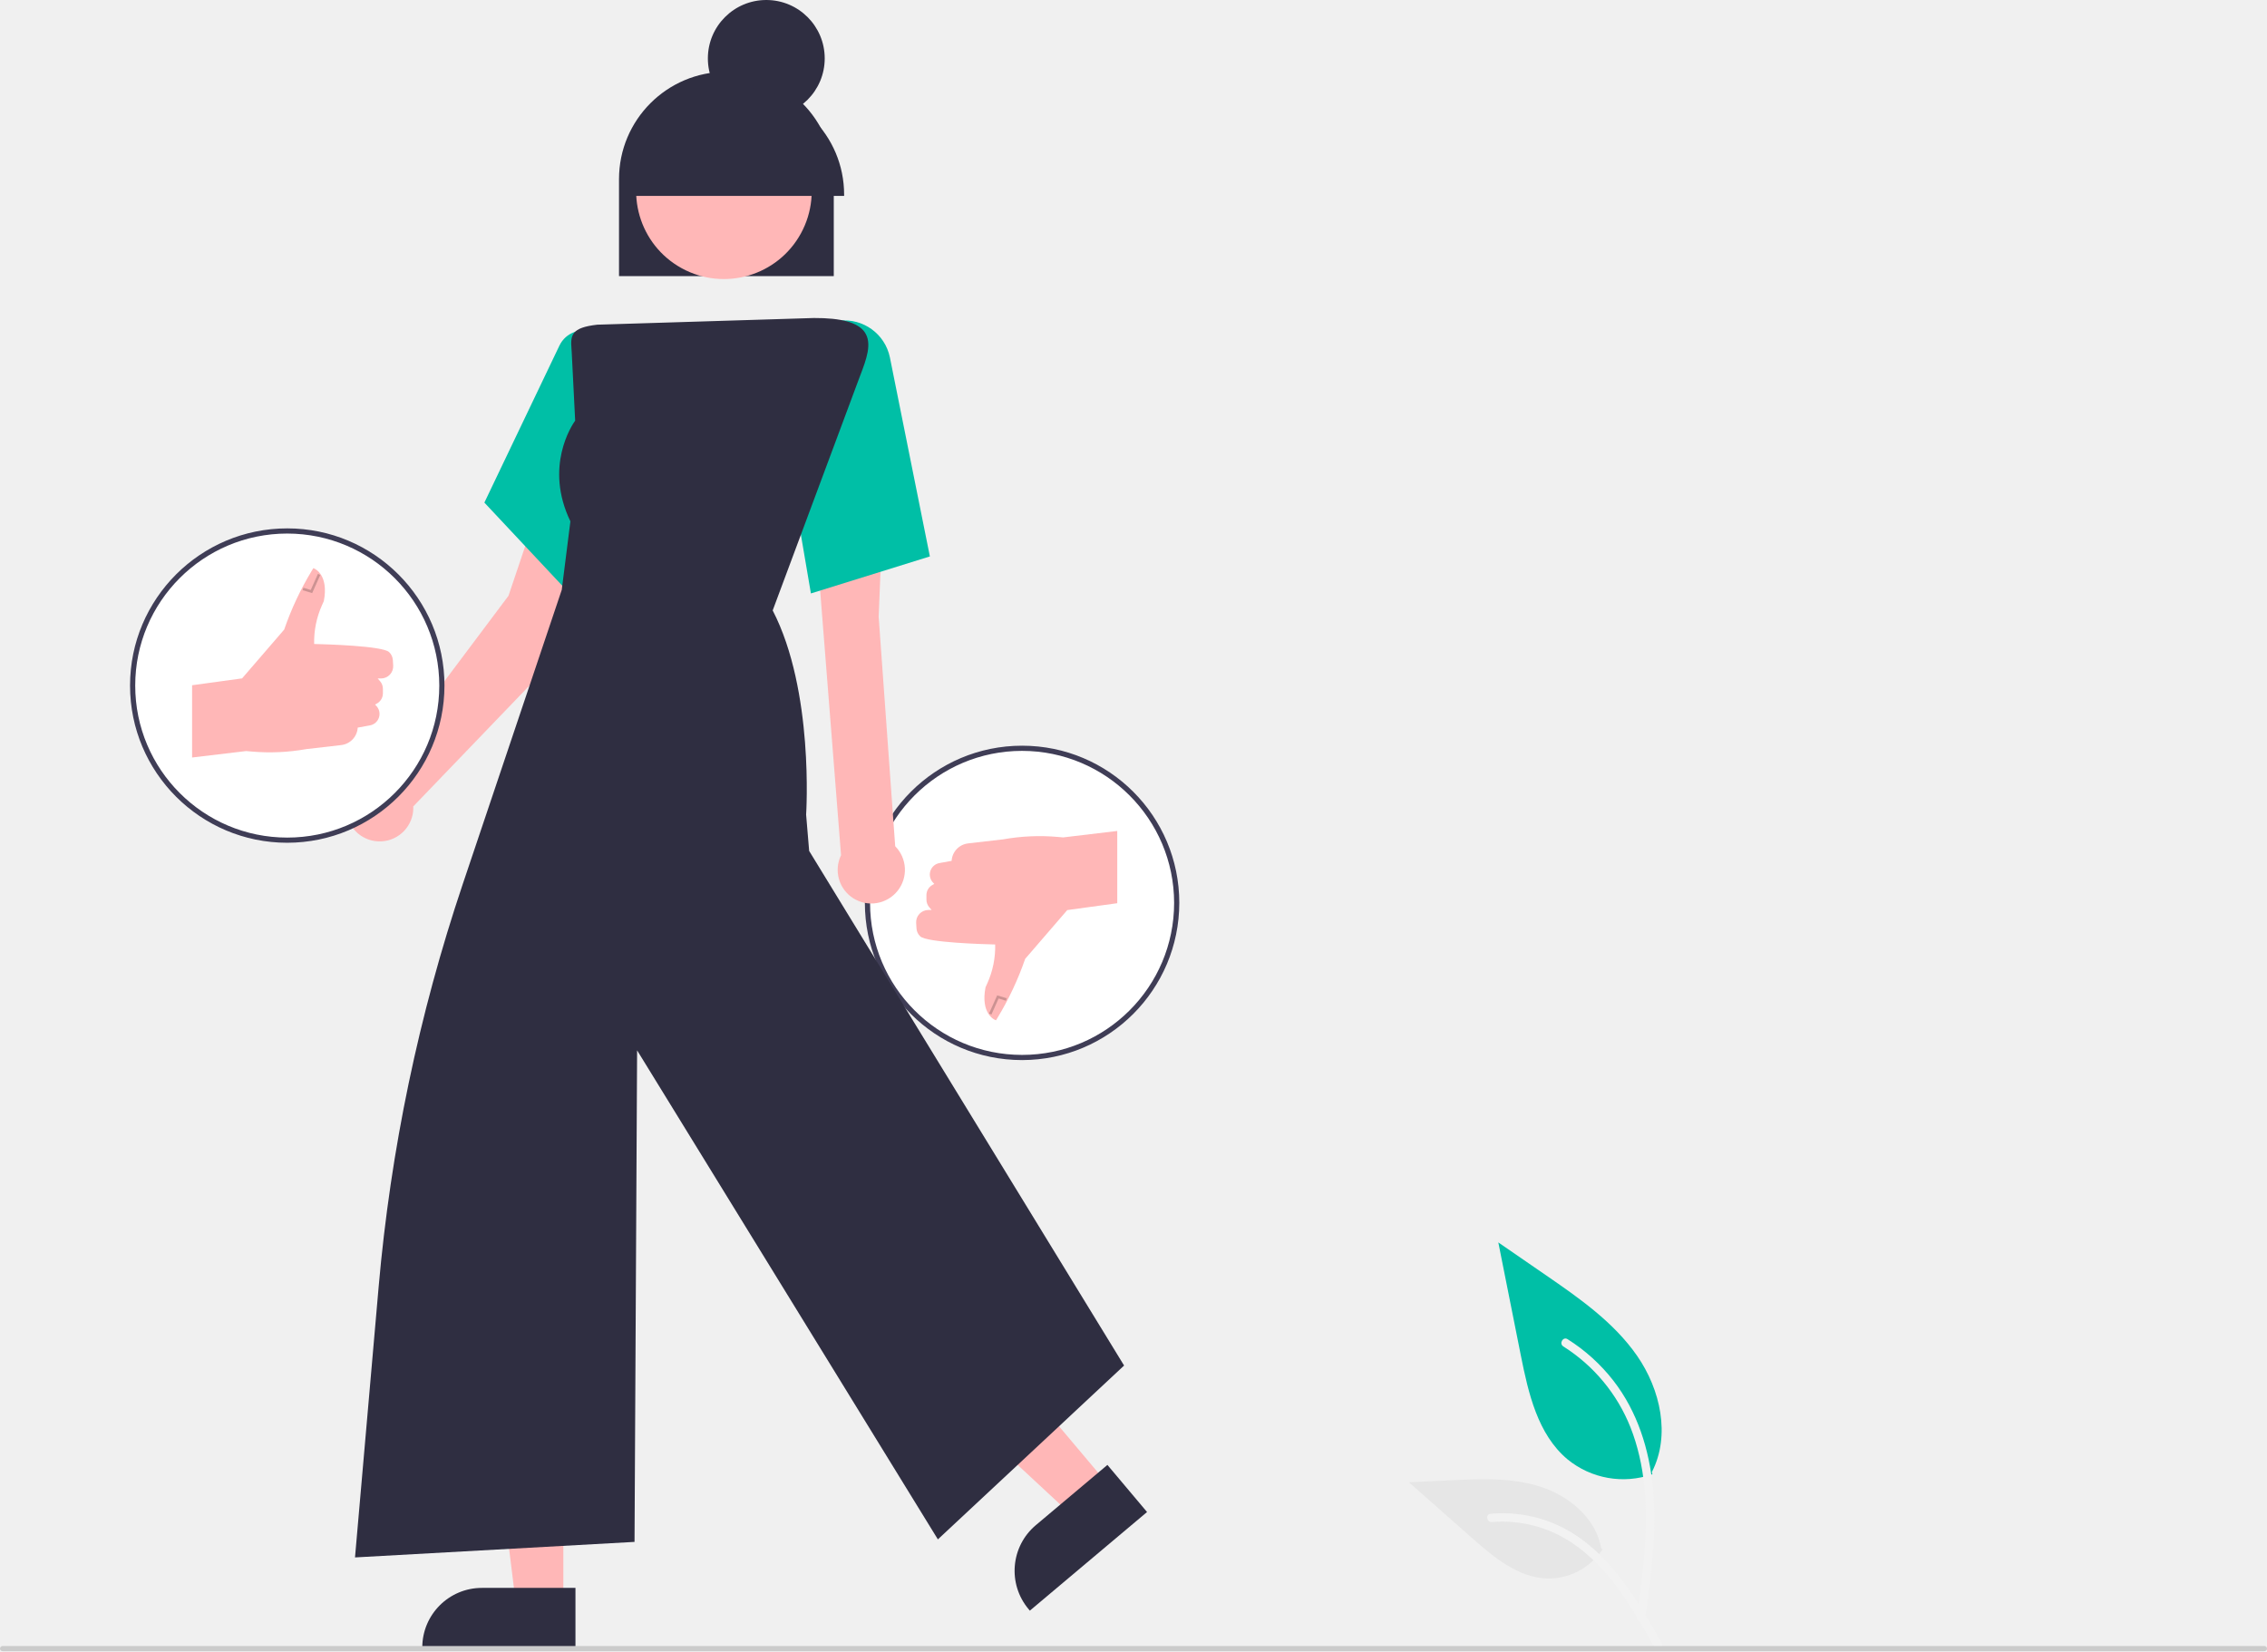
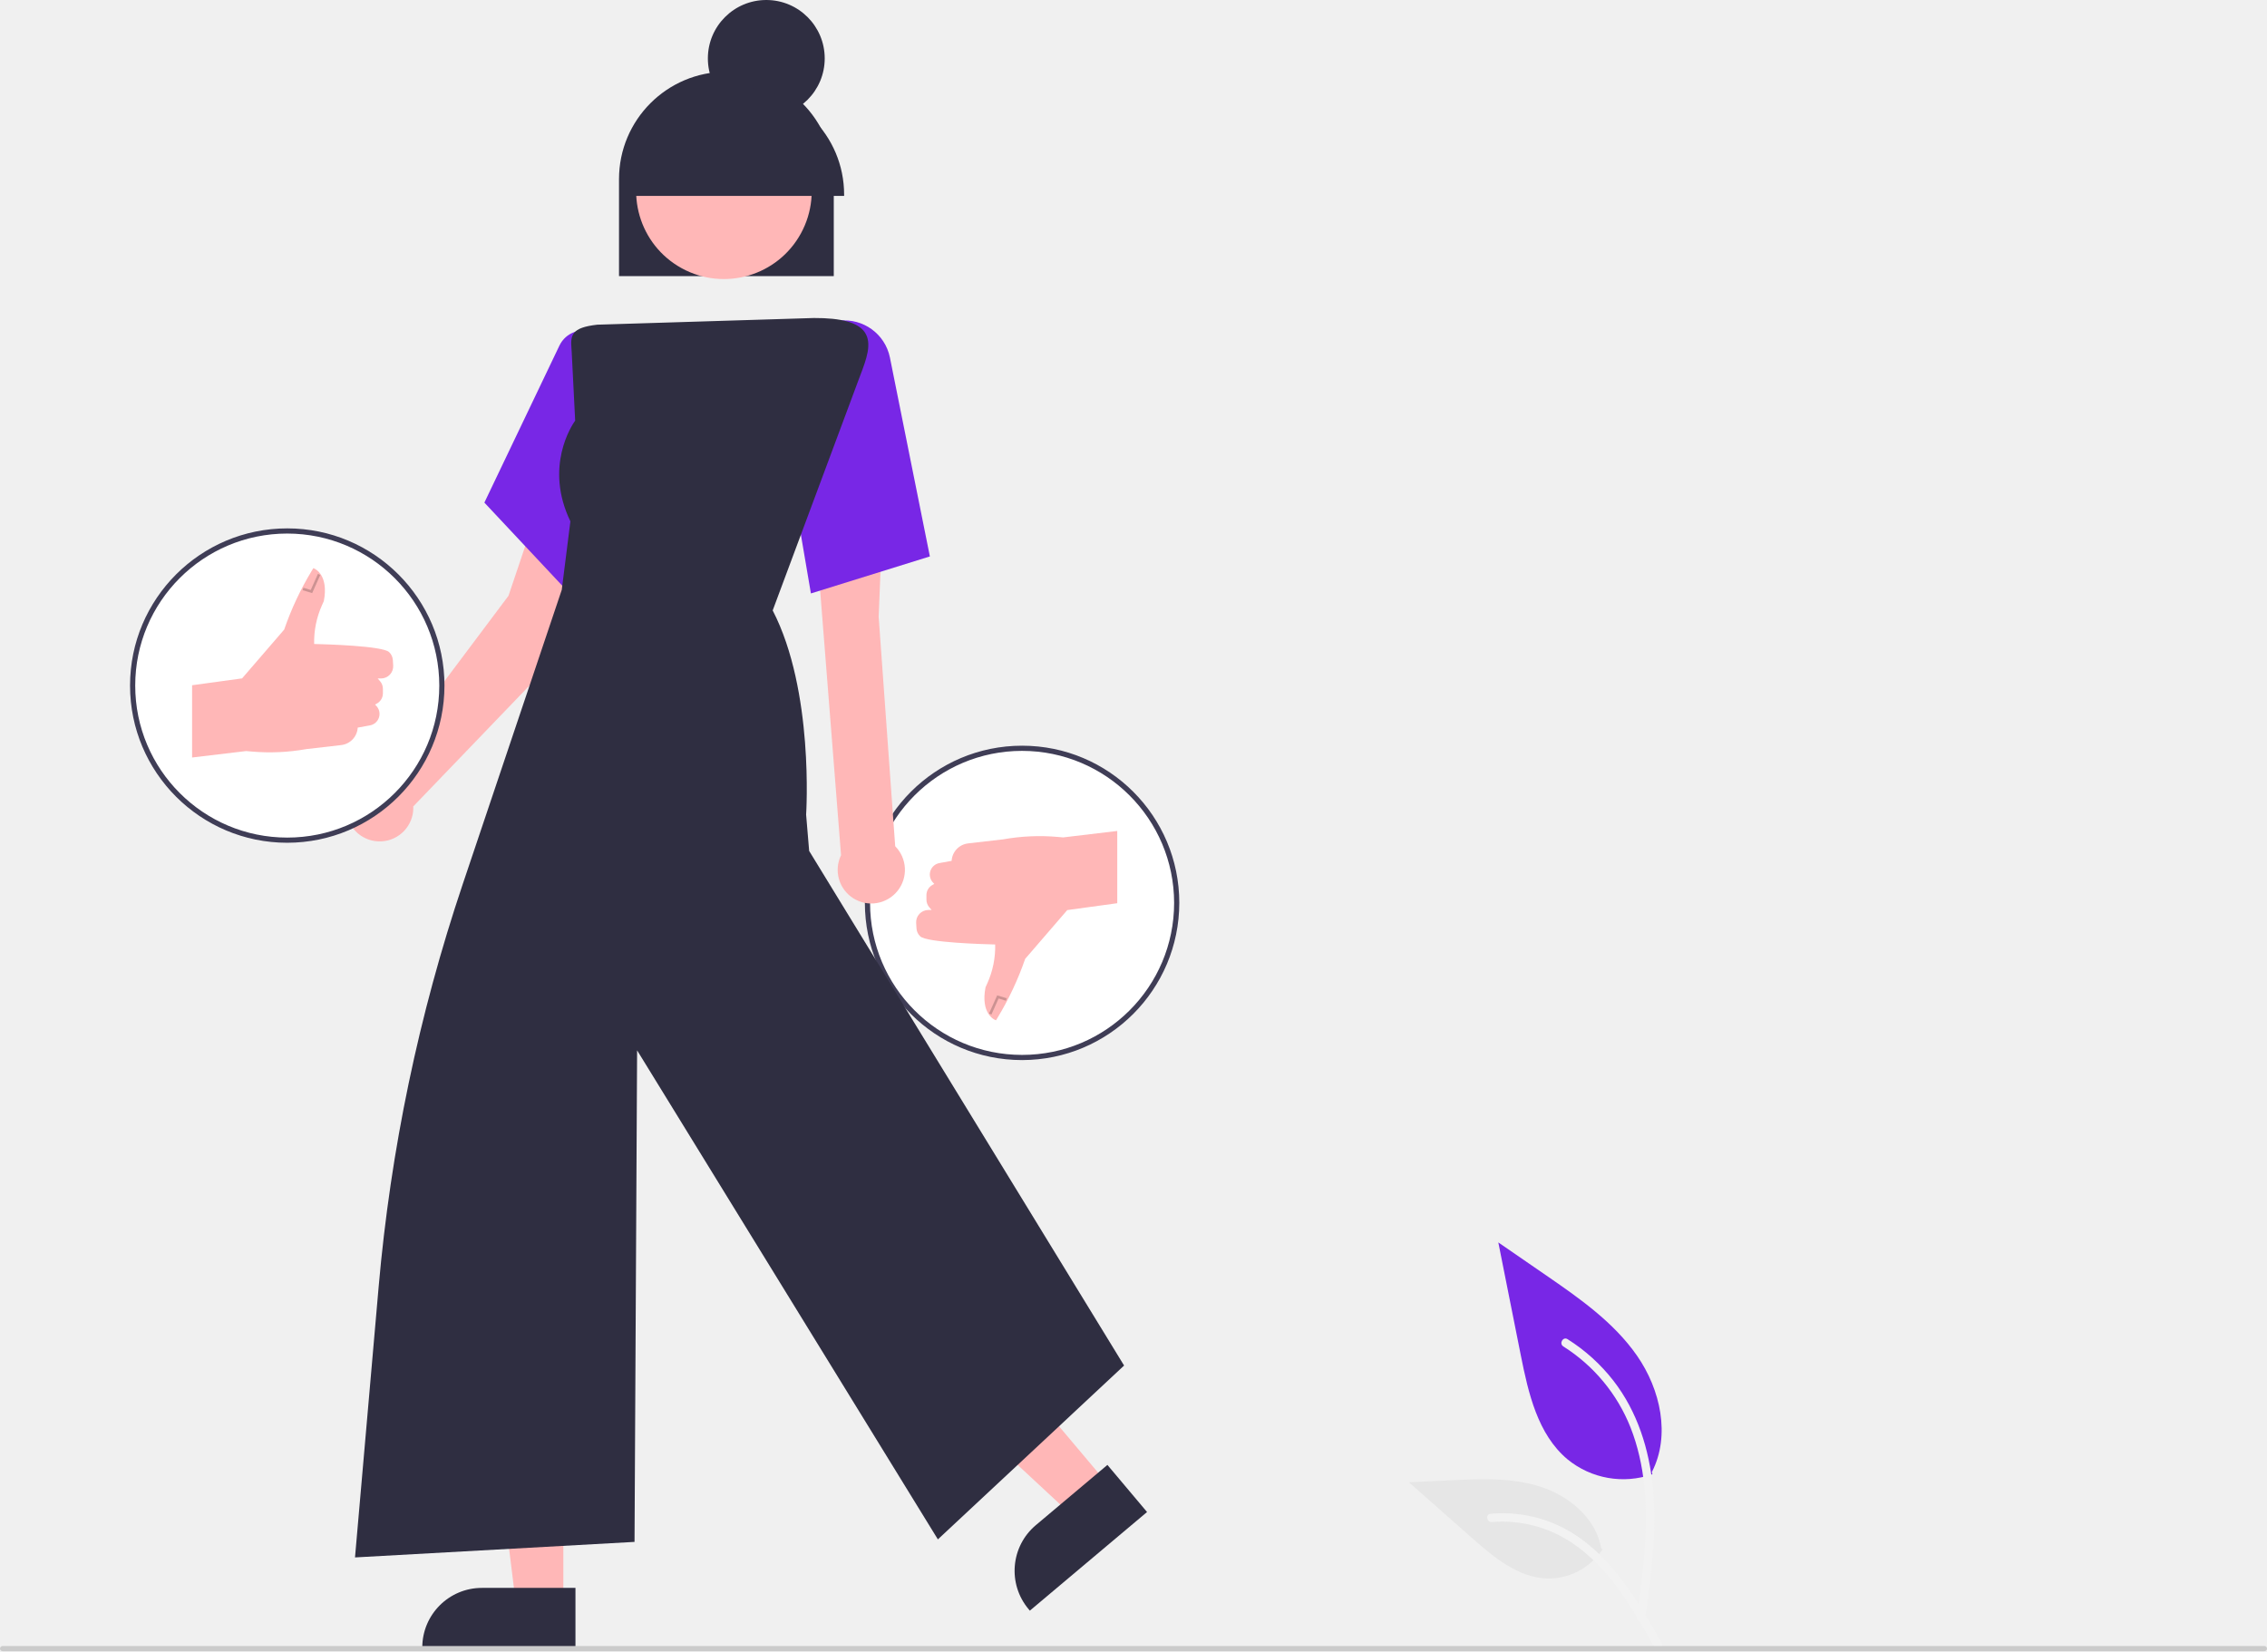
<svg xmlns="http://www.w3.org/2000/svg" data-name="Layer 1" width="876.161" height="638.233" viewBox="0 0 876.161 638.233">
-   <path id="b1d22f69-f76d-408f-9148-ee919735497c-162" data-name="Path 438" d="M800.54,700.72a33.999,33.999,0,0,1-32.831-5.783c-11.499-9.652-15.105-25.548-18.038-40.271l-8.677-43.549L759.16,623.625c13.064,8.995,26.422,18.279,35.467,31.308s12.991,30.815,5.726,44.913" transform="translate(-161.9193 -130.8833)" fill="#00bfa6" />
-   <path id="ade901b1-ea7b-4353-b3ad-0db3208b227f-163" data-name="Path 439" d="M797.735,756.476c2.286-16.657,4.639-33.53,3.031-50.366-1.425-14.952-5.987-29.554-15.274-41.531a69.088,69.088,0,0,0-17.726-16.063c-1.772-1.118-3.404,1.69-1.639,2.804a65.681,65.681,0,0,1,25.981,31.347c5.656,14.386,6.565,30.069,5.59,45.352-.589,9.242-1.84,18.423-3.097,27.593a1.682,1.682,0,0,0,1.135,1.997,1.634,1.634,0,0,0,1.997-1.134Z" transform="translate(-161.9193 -130.8833)" fill="#f2f2f2" />
-   <path id="b15deb1b-9611-49d7-aeea-2d3d35262ea7-164" data-name="Path 442" d="M781.278,729.748a25.028,25.028,0,0,1-21.807,11.259c-11.042-.524-20.244-8.227-28.527-15.543L706.44,703.828l16.217-.776c11.662-.559,23.626-1.083,34.734,2.518s21.352,12.252,23.383,23.75" transform="translate(-161.9193 -130.8833)" fill="#e6e6e6" />
-   <path id="e75b09f7-43e2-4148-8f0b-911a9c6242e1-165" data-name="Path 443" d="M804.198,766.052c-11.007-19.476-23.774-41.122-46.588-48.041a51.987,51.987,0,0,0-19.594-2.023c-2.081.18-1.561,3.386.515,3.208a48.297,48.297,0,0,1,31.271,8.273c8.817,6.002,15.683,14.346,21.493,23.194,3.559,5.42,6.748,11.07,9.936,16.713C802.249,769.178,805.228,767.876,804.198,766.052Z" transform="translate(-161.9193 -130.8833)" fill="#f2f2f2" />
+   <path id="b1d22f69-f76d-408f-9148-ee919735497c-187" data-name="Path 438" d="M800.54,700.72a33.999,33.999,0,0,1-32.831-5.783c-11.499-9.652-15.105-25.548-18.038-40.271l-8.677-43.549L759.16,623.625c13.064,8.995,26.422,18.279,35.467,31.308s12.991,30.815,5.726,44.913" transform="translate(-161.9193 -130.8833)" fill="#7827e6" />
+   <path id="ade901b1-ea7b-4353-b3ad-0db3208b227f-188" data-name="Path 439" d="M797.735,756.476c2.286-16.657,4.639-33.53,3.031-50.366-1.425-14.952-5.987-29.554-15.274-41.531a69.088,69.088,0,0,0-17.726-16.063c-1.772-1.118-3.404,1.69-1.639,2.804a65.681,65.681,0,0,1,25.981,31.347c5.656,14.386,6.565,30.069,5.59,45.352-.589,9.242-1.84,18.423-3.097,27.593a1.682,1.682,0,0,0,1.135,1.997,1.634,1.634,0,0,0,1.997-1.134Z" transform="translate(-161.9193 -130.8833)" fill="#f2f2f2" />
+   <path id="b15deb1b-9611-49d7-aeea-2d3d35262ea7-189" data-name="Path 442" d="M781.278,729.748a25.028,25.028,0,0,1-21.807,11.259c-11.042-.524-20.244-8.227-28.527-15.543L706.44,703.828l16.217-.776c11.662-.559,23.626-1.083,34.734,2.518s21.352,12.252,23.383,23.75" transform="translate(-161.9193 -130.8833)" fill="#e6e6e6" />
+   <path id="e75b09f7-43e2-4148-8f0b-911a9c6242e1-190" data-name="Path 443" d="M804.198,766.052c-11.007-19.476-23.774-41.122-46.588-48.041a51.987,51.987,0,0,0-19.594-2.023c-2.081.18-1.561,3.386.515,3.208a48.297,48.297,0,0,1,31.271,8.273c8.817,6.002,15.683,14.346,21.493,23.194,3.559,5.42,6.748,11.07,9.936,16.713C802.249,769.178,805.228,767.876,804.198,766.052Z" transform="translate(-161.9193 -130.8833)" fill="#f2f2f2" />
  <circle cx="395.02" cy="348.993" r="59.76" fill="#fff" />
  <path d="M556.939,540.636a60.76,60.76,0,1,1,60.76-60.76A60.829,60.829,0,0,1,556.939,540.636Zm0-119.52a58.76,58.76,0,1,0,58.76,58.76A58.826,58.826,0,0,0,556.939,421.117Z" transform="translate(-161.9193 -130.8833)" fill="#3f3d56" />
  <path d="M546.855,525.267l-.399-.171c-.229-.098-5.584-2.518-3.66-12.522l.035-.11.713-1.591a34.589,34.589,0,0,0,2.999-14.92c-4.305-.1-26.37-.726-28.953-3.124a4.576,4.576,0,0,1-1.46-3.081l-.132-2.104a4.728,4.728,0,0,1,4.719-5.023h1.271l-.899-1.028a4.509,4.509,0,0,1-1.117-2.972v-1.741a4.515,4.515,0,0,1,2.322-3.945l.722-.401-.415-.416a4.513,4.513,0,0,1,2.384-7.632l4.724-.859a7.214,7.214,0,0,1,6.377-6.749l13.503-1.557a80.344,80.344,0,0,1,21.171-.937l2.068.183,20.892-2.492v27.929l-19.32,2.652-16.271,18.859a118.458,118.458,0,0,1-10.692,22.795Z" transform="translate(-161.9193 -130.8833)" fill="#ffb7b7" />
  <polygon points="383.165 392.158 382.252 391.749 385.392 384.729 389.071 385.863 388.777 386.818 385.944 385.946 383.165 392.158" opacity="0.2" />
  <path d="M507.902,457.98l-6.396-88.743,1.217-29.619-24.931,5.547,9.183,116.283a12.994,12.994,0,1,0,20.927-3.467Z" transform="translate(-161.9193 -130.8833)" fill="#ffb7b7" />
  <path d="M385.308,376.35l-1.585-29.734-16-13-9.269,27.534-51.843,69.143a12.993,12.993,0,1,0,15.049,12.823c0-.175-.019-.345-.026-.518Z" transform="translate(-161.9193 -130.8833)" fill="#ffb7b7" />
-   <path d="M388.177,366.832l-39.052-41.681,28.997-60.671a10.222,10.222,0,0,1,5.971-5.323,10.065,10.065,0,0,1,7.856.564l.285.145Z" transform="translate(-161.9193 -130.8833)" fill="#00bfa6" />
-   <path d="M475.325,360.264l-6.937-40.668.026-.103,16.4-64.47,1.537-.179a17.904,17.904,0,0,1,19.496,14.174l15.454,76.941Z" transform="translate(-161.9193 -130.8833)" fill="#00bfa6" />
+   <path d="M388.177,366.832l-39.052-41.681,28.997-60.671a10.222,10.222,0,0,1,5.971-5.323,10.065,10.065,0,0,1,7.856.564l.285.145Z" transform="translate(-161.9193 -130.8833)" fill="#7827e6" />
+   <path d="M475.325,360.264l-6.937-40.668.026-.103,16.4-64.47,1.537-.179a17.904,17.904,0,0,1,19.496,14.174l15.454,76.941Z" transform="translate(-161.9193 -130.8833)" fill="#7827e6" />
  <path d="M484.159,237.617h-83v-37.5a41.5,41.5,0,0,1,83,0Z" transform="translate(-161.9193 -130.8833)" fill="#2f2e41" />
  <polygon points="428.274 573.838 414.227 585.661 361.942 537.106 382.674 519.657 428.274 573.838" fill="#ffb7b7" />
  <path d="M605.236,715.322l-45.293,38.121-.482-.573a23.044,23.044,0,0,1,2.791-32.467l.001-.001,27.663-23.283Z" transform="translate(-161.9193 -130.8833)" fill="#2f2e41" />
  <polygon points="217.724 619.763 199.365 619.762 190.63 548.945 217.728 548.946 217.724 619.763" fill="#ffb7b7" />
  <path d="M384.326,768.443l-59.2-.002v-.749a23.044,23.044,0,0,1,23.042-23.042h.001l36.157.001Z" transform="translate(-161.9193 -130.8833)" fill="#2f2e41" />
  <path d="M299.123,732.872l9.139-104.606a671.998,671.998,0,0,1,32.495-155.628l38.27-113.749,3.342-26.49c-10.183-21.116.603-37.198,1.845-38.934L382.886,267.15c-.026-.518-.063-1.018-.098-1.5-.38-5.17-.104-8.149,9.985-9.266l83.709-2.581c10.592-.044,17.014,1.717,19.623,5.472,3.001,4.321.62,10.583-1.683,16.639-.239.63-.479,1.26-.713,1.89l-33.157,89.028c16.045,31.019,12.953,78.458,12.919,78.935l1.176,14.03L596.362,658.704l-71.965,67.198-.32-.521L408.15,536.87l-.996,190-.47.026Z" transform="translate(-161.9193 -130.8833)" fill="#2f2e41" />
  <circle cx="441.703" cy="204.822" r="33.921" transform="translate(-111.8055 363.2683) rotate(-61.33682)" fill="#ffb7b7" />
  <circle cx="296.16" cy="22.58" r="22.58" fill="#2f2e41" />
  <path d="M488.159,206.617h-83v-.5a41.5,41.5,0,0,1,83,0Z" transform="translate(-161.9193 -130.8833)" fill="#2f2e41" />
  <circle cx="111.02" cy="264.993" r="59.76" fill="#fff" />
  <path d="M272.939,456.636a60.76,60.76,0,1,1,60.76-60.76A60.829,60.829,0,0,1,272.939,456.636Zm0-119.52a58.76,58.76,0,1,0,58.76,58.76A58.826,58.826,0,0,0,272.939,337.117Z" transform="translate(-161.9193 -130.8833)" fill="#3f3d56" />
  <path d="M236.159,423.68V395.751l19.32-2.652,16.271-18.86a118.472,118.472,0,0,1,10.692-22.795l.581-.958.399.171c.229.098,5.584,2.518,3.66,12.522l-.035.11-.713,1.591a34.583,34.583,0,0,0-2.998,14.92c4.305.1,26.37.726,28.953,3.125a4.575,4.575,0,0,1,1.46,3.081l.132,2.104a4.728,4.728,0,0,1-4.719,5.023h-1.27l.899,1.028a4.513,4.513,0,0,1,1.117,2.972v1.741a4.517,4.517,0,0,1-2.322,3.946l-.722.401.415.415a4.514,4.514,0,0,1-2.384,7.633l-4.724.859a7.214,7.214,0,0,1-6.377,6.749l-13.503,1.557a80.282,80.282,0,0,1-21.171.937l-2.068-.183Z" transform="translate(-161.9193 -130.8833)" fill="#ffb7b7" />
  <polygon points="120.647 229.257 116.968 228.124 117.262 227.168 120.095 228.041 122.875 221.829 123.788 222.237 120.647 229.257" opacity="0.2" />
  <path d="M1037.081,769.117H162.919a1,1,0,1,1,0-2h874.161a1,1,0,0,1,0,2Z" transform="translate(-161.9193 -130.8833)" fill="#cbcbcb" />
</svg>
